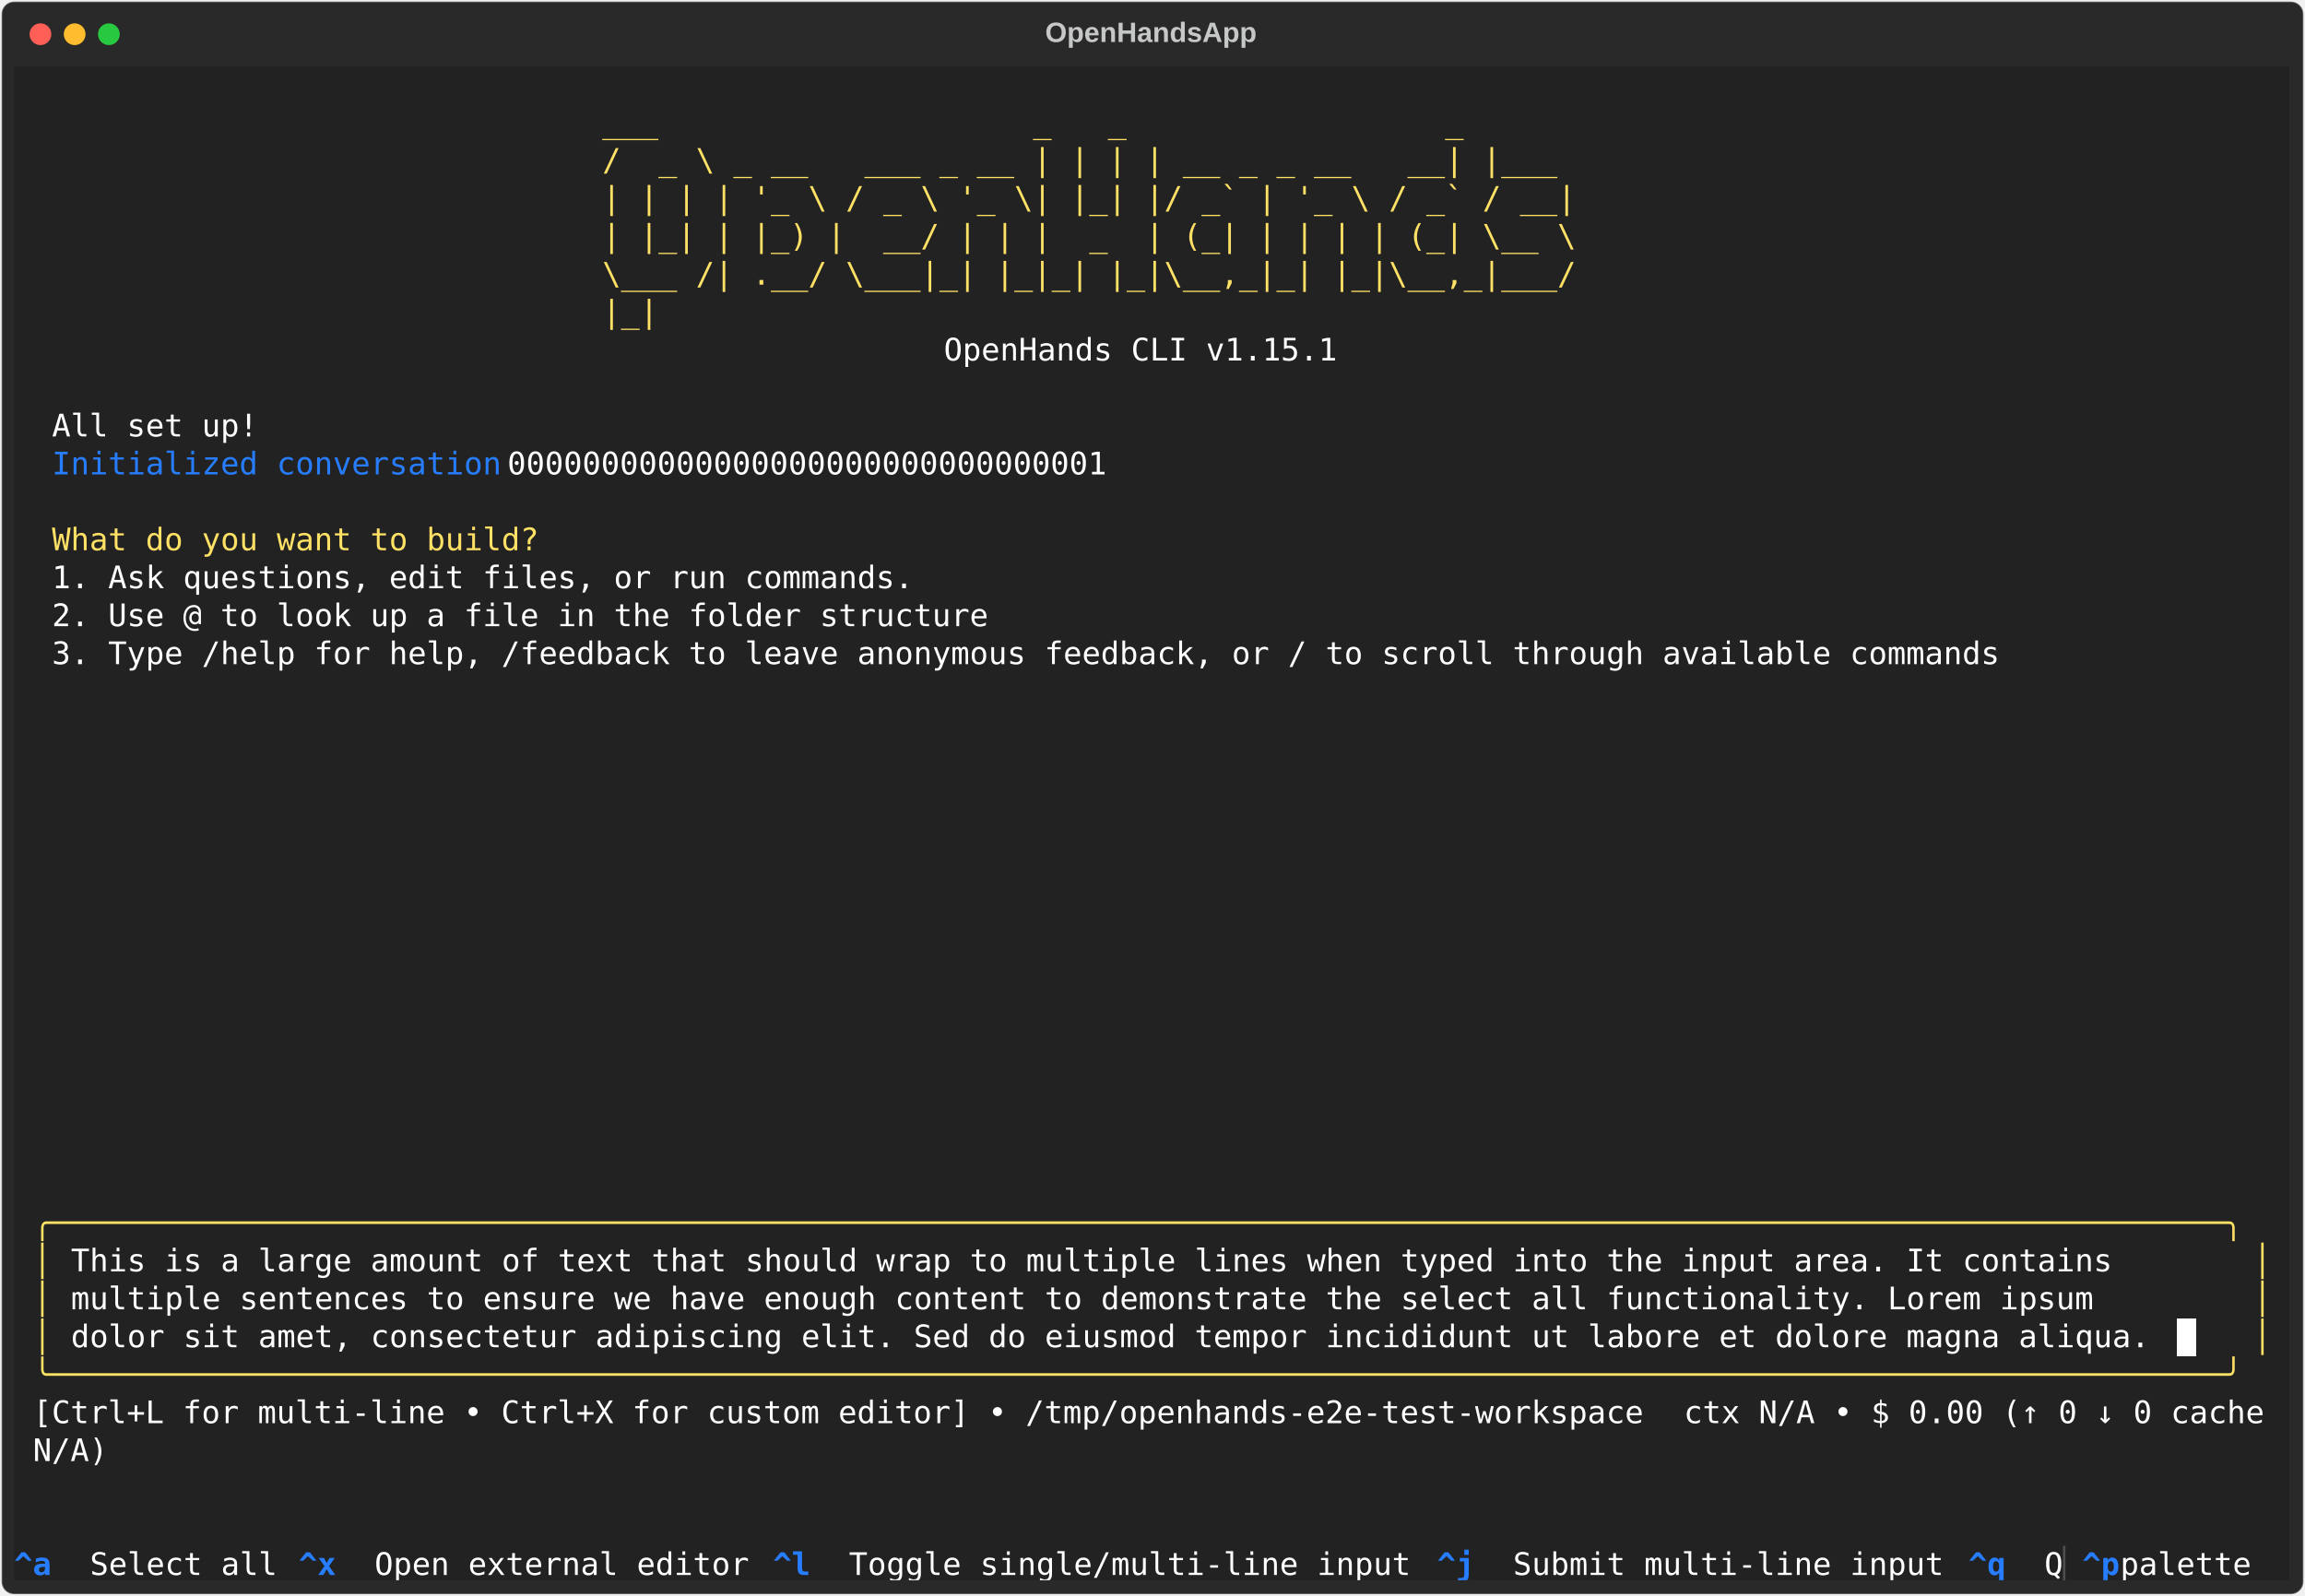
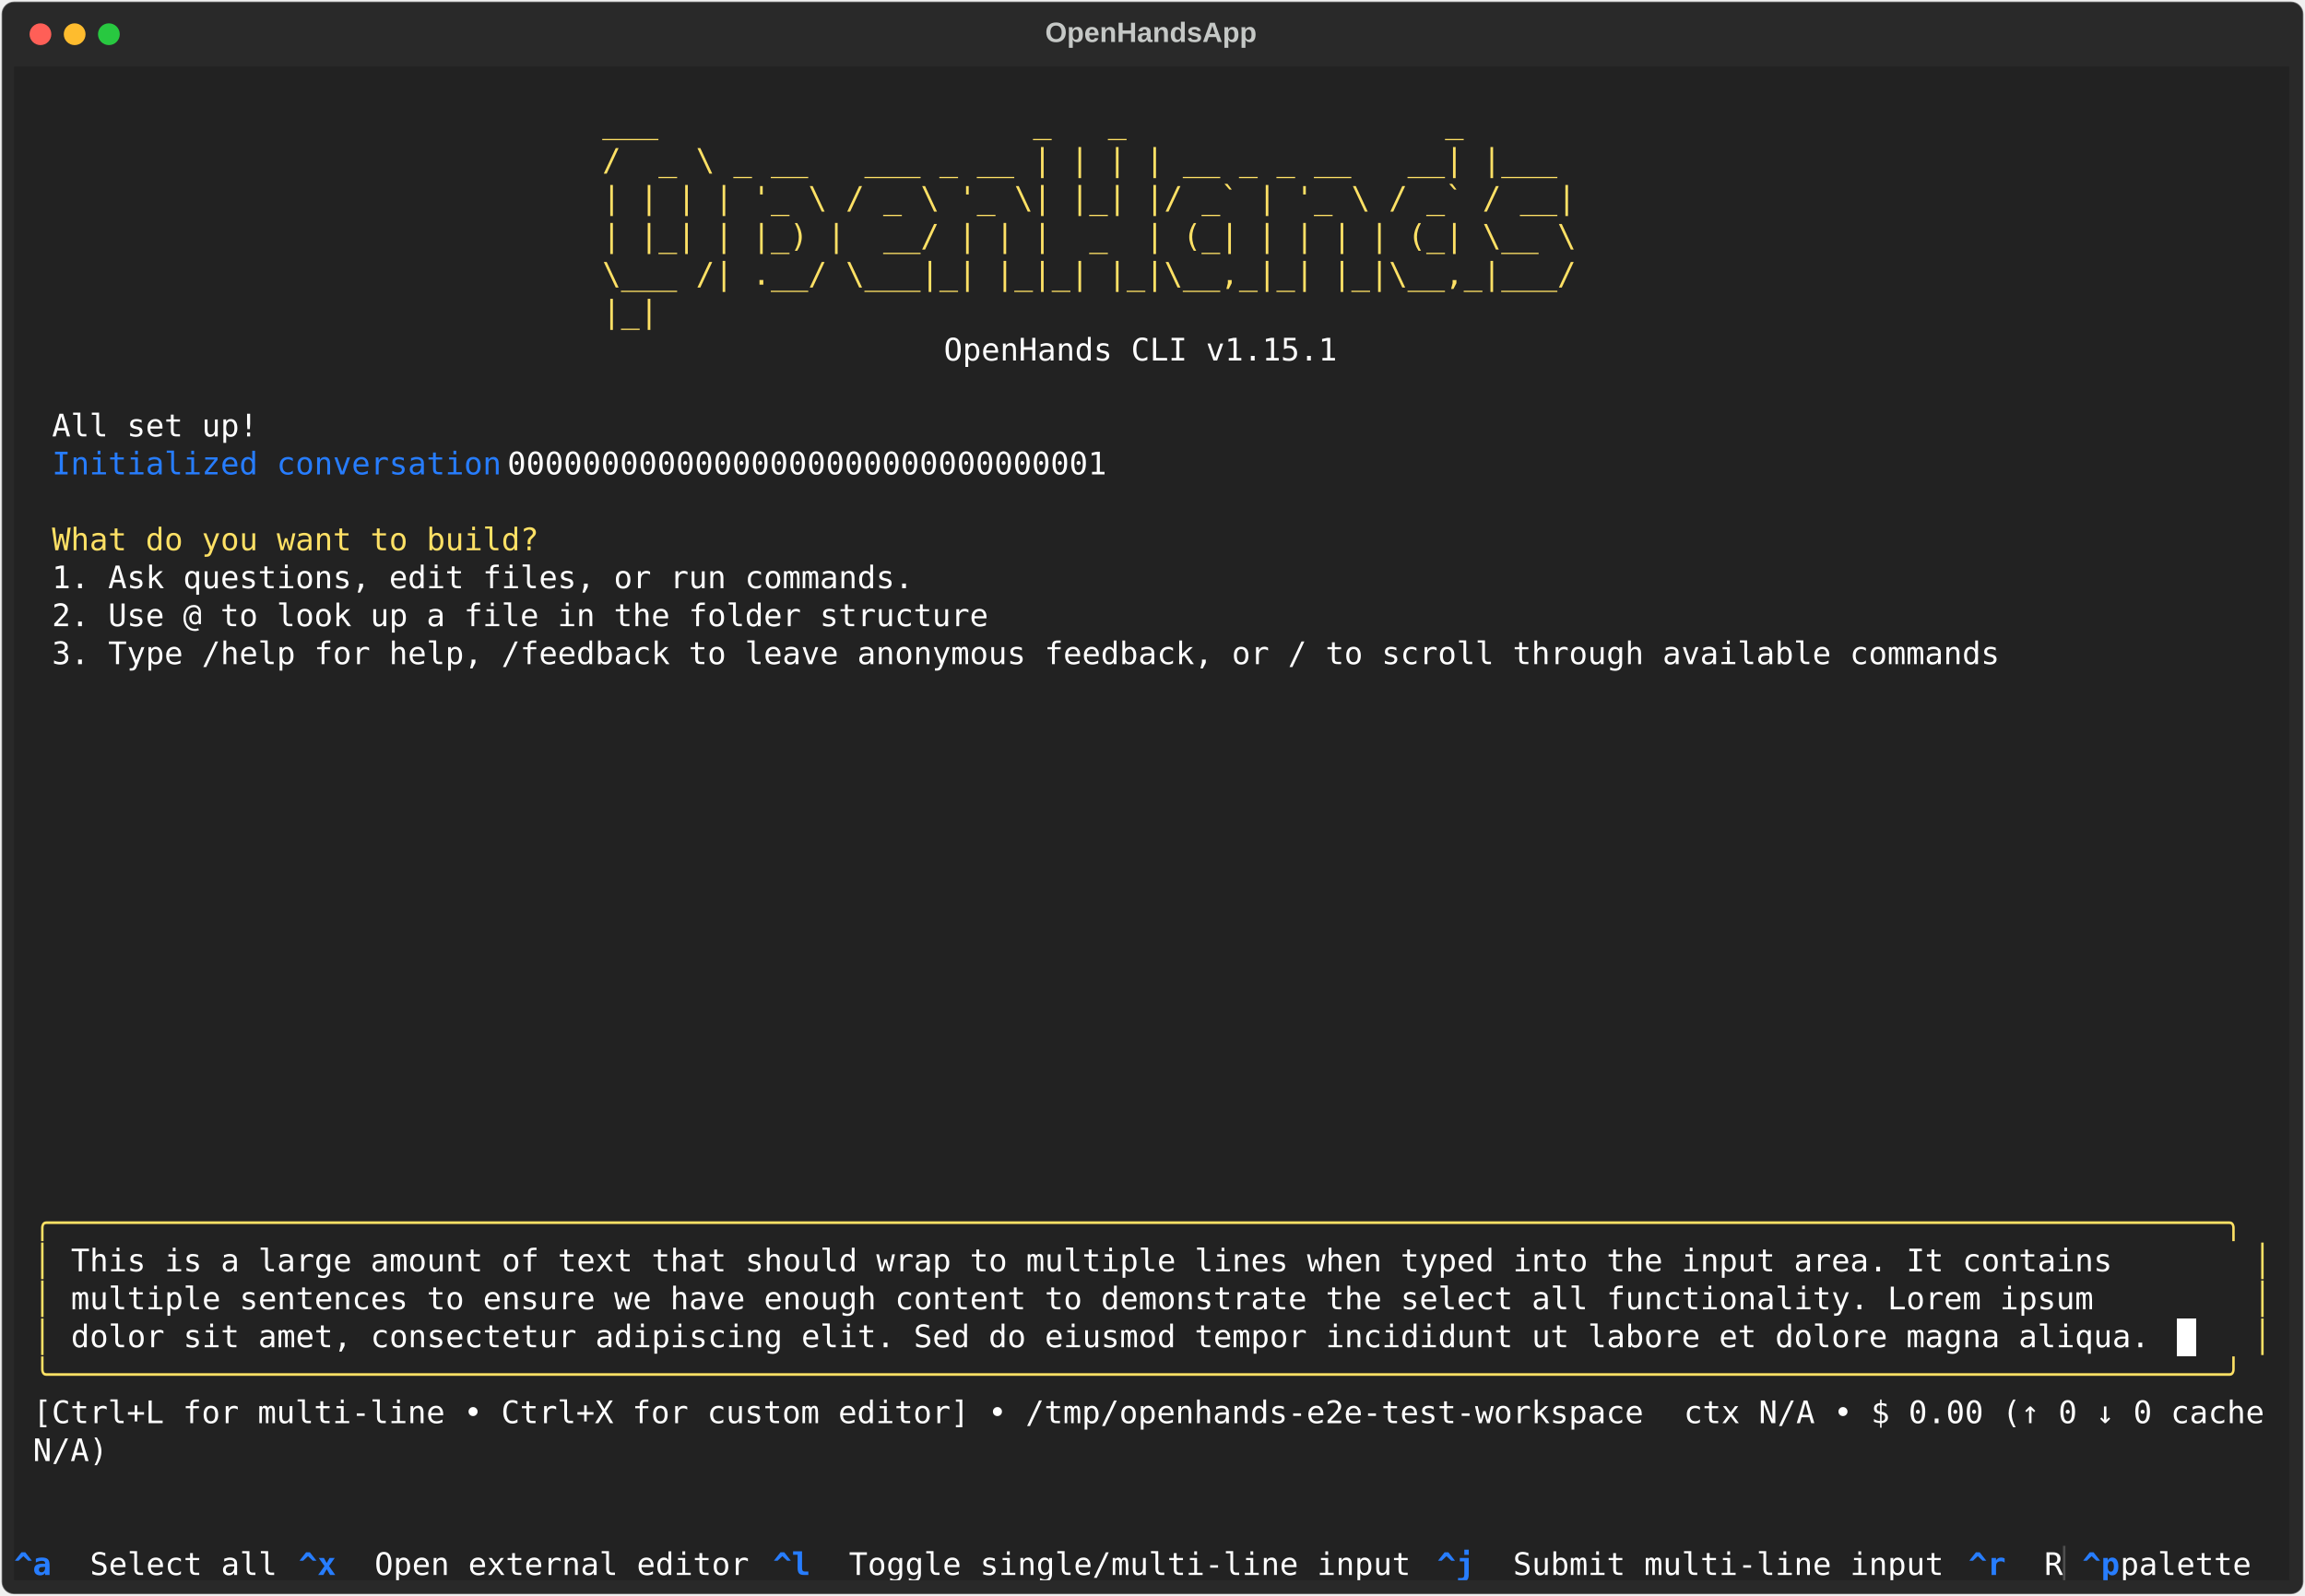
<svg xmlns="http://www.w3.org/2000/svg" class="rich-terminal" viewBox="0 0 1482 1026.0">
  <style>

    @font-face {
        font-family: "Fira Code";
        src: local("FiraCode-Regular"),
                url("https://cdnjs.cloudflare.com/ajax/libs/firacode/6.2.0/woff2/FiraCode-Regular.woff2") format("woff2"),
                url("https://cdnjs.cloudflare.com/ajax/libs/firacode/6.2.0/woff/FiraCode-Regular.woff") format("woff");
        font-style: normal;
        font-weight: 400;
    }
    @font-face {
        font-family: "Fira Code";
        src: local("FiraCode-Bold"),
                url("https://cdnjs.cloudflare.com/ajax/libs/firacode/6.2.0/woff2/FiraCode-Bold.woff2") format("woff2"),
                url("https://cdnjs.cloudflare.com/ajax/libs/firacode/6.2.0/woff/FiraCode-Bold.woff") format("woff");
        font-style: bold;
        font-weight: 700;
    }

    .terminal-matrix {
        font-family: Fira Code, monospace;
        font-size: 20px;
        line-height: 24.4px;
        font-variant-east-asian: full-width;
    }

    .terminal-title {
        font-size: 18px;
        font-weight: bold;
        font-family: arial;
    }

    .terminal-r1 { fill: #c5c8c6 }
.terminal-r2 { fill: #ffe165 }
.terminal-r3 { fill: #ffffff }
.terminal-r4 { fill: #277dff }
.terminal-r5 { fill: #fee165 }
.terminal-r6 { fill: #222222 }
.terminal-r7 { fill: #277dff;font-weight: bold }
.terminal-r8 { fill: #4e4e4e }
    </style>
  <defs>
    <clipPath id="terminal-clip-terminal">
      <rect x="0" y="0" width="1463.0" height="975.0" />
    </clipPath>
    <clipPath id="terminal-line-0">
      <rect x="0" y="1.5" width="1464" height="24.65" />
    </clipPath>
    <clipPath id="terminal-line-1">
      <rect x="0" y="25.9" width="1464" height="24.65" />
    </clipPath>
    <clipPath id="terminal-line-2">
      <rect x="0" y="50.3" width="1464" height="24.65" />
    </clipPath>
    <clipPath id="terminal-line-3">
      <rect x="0" y="74.7" width="1464" height="24.65" />
    </clipPath>
    <clipPath id="terminal-line-4">
      <rect x="0" y="99.1" width="1464" height="24.65" />
    </clipPath>
    <clipPath id="terminal-line-5">
      <rect x="0" y="123.5" width="1464" height="24.65" />
    </clipPath>
    <clipPath id="terminal-line-6">
      <rect x="0" y="147.9" width="1464" height="24.65" />
    </clipPath>
    <clipPath id="terminal-line-7">
      <rect x="0" y="172.3" width="1464" height="24.65" />
    </clipPath>
    <clipPath id="terminal-line-8">
      <rect x="0" y="196.7" width="1464" height="24.65" />
    </clipPath>
    <clipPath id="terminal-line-9">
      <rect x="0" y="221.1" width="1464" height="24.65" />
    </clipPath>
    <clipPath id="terminal-line-10">
      <rect x="0" y="245.5" width="1464" height="24.65" />
    </clipPath>
    <clipPath id="terminal-line-11">
      <rect x="0" y="269.9" width="1464" height="24.65" />
    </clipPath>
    <clipPath id="terminal-line-12">
      <rect x="0" y="294.3" width="1464" height="24.65" />
    </clipPath>
    <clipPath id="terminal-line-13">
      <rect x="0" y="318.7" width="1464" height="24.65" />
    </clipPath>
    <clipPath id="terminal-line-14">
      <rect x="0" y="343.1" width="1464" height="24.65" />
    </clipPath>
    <clipPath id="terminal-line-15">
      <rect x="0" y="367.5" width="1464" height="24.65" />
    </clipPath>
    <clipPath id="terminal-line-16">
      <rect x="0" y="391.9" width="1464" height="24.65" />
    </clipPath>
    <clipPath id="terminal-line-17">
      <rect x="0" y="416.3" width="1464" height="24.65" />
    </clipPath>
    <clipPath id="terminal-line-18">
      <rect x="0" y="440.7" width="1464" height="24.65" />
    </clipPath>
    <clipPath id="terminal-line-19">
      <rect x="0" y="465.1" width="1464" height="24.65" />
    </clipPath>
    <clipPath id="terminal-line-20">
      <rect x="0" y="489.5" width="1464" height="24.65" />
    </clipPath>
    <clipPath id="terminal-line-21">
      <rect x="0" y="513.9" width="1464" height="24.65" />
    </clipPath>
    <clipPath id="terminal-line-22">
      <rect x="0" y="538.3" width="1464" height="24.65" />
    </clipPath>
    <clipPath id="terminal-line-23">
      <rect x="0" y="562.7" width="1464" height="24.65" />
    </clipPath>
    <clipPath id="terminal-line-24">
      <rect x="0" y="587.1" width="1464" height="24.65" />
    </clipPath>
    <clipPath id="terminal-line-25">
      <rect x="0" y="611.5" width="1464" height="24.65" />
    </clipPath>
    <clipPath id="terminal-line-26">
      <rect x="0" y="635.9" width="1464" height="24.65" />
    </clipPath>
    <clipPath id="terminal-line-27">
      <rect x="0" y="660.3" width="1464" height="24.65" />
    </clipPath>
    <clipPath id="terminal-line-28">
      <rect x="0" y="684.7" width="1464" height="24.65" />
    </clipPath>
    <clipPath id="terminal-line-29">
      <rect x="0" y="709.1" width="1464" height="24.65" />
    </clipPath>
    <clipPath id="terminal-line-30">
      <rect x="0" y="733.5" width="1464" height="24.65" />
    </clipPath>
    <clipPath id="terminal-line-31">
      <rect x="0" y="757.9" width="1464" height="24.65" />
    </clipPath>
    <clipPath id="terminal-line-32">
      <rect x="0" y="782.3" width="1464" height="24.65" />
    </clipPath>
    <clipPath id="terminal-line-33">
      <rect x="0" y="806.7" width="1464" height="24.65" />
    </clipPath>
    <clipPath id="terminal-line-34">
      <rect x="0" y="831.1" width="1464" height="24.65" />
    </clipPath>
    <clipPath id="terminal-line-35">
      <rect x="0" y="855.5" width="1464" height="24.65" />
    </clipPath>
    <clipPath id="terminal-line-36">
      <rect x="0" y="879.9" width="1464" height="24.65" />
    </clipPath>
    <clipPath id="terminal-line-37">
      <rect x="0" y="904.3" width="1464" height="24.65" />
    </clipPath>
    <clipPath id="terminal-line-38">
      <rect x="0" y="928.7" width="1464" height="24.65" />
    </clipPath>
  </defs>
  <rect fill="#292929" stroke="rgba(255,255,255,0.35)" stroke-width="1" x="1" y="1" width="1480" height="1024" rx="8" />
  <text class="terminal-title" fill="#c5c8c6" text-anchor="middle" x="740" y="27">OpenHandsApp</text>
  <g transform="translate(26,22)">
    <circle cx="0" cy="0" r="7" fill="#ff5f57" />
    <circle cx="22" cy="0" r="7" fill="#febc2e" />
    <circle cx="44" cy="0" r="7" fill="#28c840" />
  </g>
  <g transform="translate(9, 41)" clip-path="url(#terminal-clip-terminal)">
    <rect fill="#222222" x="0" y="1.5" width="1464" height="24.65" shape-rendering="crispEdges" />
    <rect fill="#222222" x="0" y="25.9" width="378.2" height="24.65" shape-rendering="crispEdges" />
    <rect fill="#222222" x="378.2" y="25.9" width="695.4" height="24.65" shape-rendering="crispEdges" />
    <rect fill="#222222" x="1073.6" y="25.9" width="390.4" height="24.65" shape-rendering="crispEdges" />
    <rect fill="#222222" x="0" y="50.3" width="378.2" height="24.65" shape-rendering="crispEdges" />
    <rect fill="#222222" x="378.2" y="50.3" width="695.4" height="24.65" shape-rendering="crispEdges" />
    <rect fill="#222222" x="1073.6" y="50.3" width="390.4" height="24.65" shape-rendering="crispEdges" />
    <rect fill="#222222" x="0" y="74.7" width="378.2" height="24.65" shape-rendering="crispEdges" />
    <rect fill="#222222" x="378.2" y="74.7" width="695.4" height="24.65" shape-rendering="crispEdges" />
    <rect fill="#222222" x="1073.6" y="74.7" width="390.4" height="24.65" shape-rendering="crispEdges" />
    <rect fill="#222222" x="0" y="99.1" width="378.2" height="24.65" shape-rendering="crispEdges" />
    <rect fill="#222222" x="378.2" y="99.1" width="695.4" height="24.65" shape-rendering="crispEdges" />
    <rect fill="#222222" x="1073.6" y="99.1" width="390.4" height="24.65" shape-rendering="crispEdges" />
    <rect fill="#222222" x="0" y="123.5" width="378.2" height="24.65" shape-rendering="crispEdges" />
    <rect fill="#222222" x="378.2" y="123.5" width="695.4" height="24.65" shape-rendering="crispEdges" />
    <rect fill="#222222" x="1073.6" y="123.5" width="390.4" height="24.65" shape-rendering="crispEdges" />
    <rect fill="#222222" x="0" y="147.9" width="378.2" height="24.65" shape-rendering="crispEdges" />
    <rect fill="#222222" x="378.2" y="147.9" width="695.4" height="24.65" shape-rendering="crispEdges" />
    <rect fill="#222222" x="1073.6" y="147.9" width="390.4" height="24.65" shape-rendering="crispEdges" />
    <rect fill="#222222" x="0" y="172.3" width="597.8" height="24.65" shape-rendering="crispEdges" />
    <rect fill="#222222" x="597.8" y="172.3" width="256.2" height="24.65" shape-rendering="crispEdges" />
    <rect fill="#222222" x="854" y="172.3" width="610" height="24.65" shape-rendering="crispEdges" />
    <rect fill="#222222" x="0" y="196.7" width="1464" height="24.65" shape-rendering="crispEdges" />
    <rect fill="#222222" x="0" y="221.1" width="24.4" height="24.65" shape-rendering="crispEdges" />
    <rect fill="#222222" x="24.4" y="221.1" width="134.2" height="24.65" shape-rendering="crispEdges" />
    <rect fill="#222222" x="158.6" y="221.1" width="1305.4" height="24.65" shape-rendering="crispEdges" />
    <rect fill="#222222" x="0" y="245.5" width="24.4" height="24.65" shape-rendering="crispEdges" />
    <rect fill="#222222" x="24.4" y="245.5" width="292.8" height="24.65" shape-rendering="crispEdges" />
    <rect fill="#222222" x="317.2" y="245.5" width="402.6" height="24.65" shape-rendering="crispEdges" />
    <rect fill="#222222" x="719.8" y="245.5" width="744.2" height="24.65" shape-rendering="crispEdges" />
    <rect fill="#222222" x="0" y="269.9" width="1464" height="24.65" shape-rendering="crispEdges" />
    <rect fill="#222222" x="0" y="294.3" width="24.4" height="24.65" shape-rendering="crispEdges" />
    <rect fill="#222222" x="24.4" y="294.3" width="317.2" height="24.65" shape-rendering="crispEdges" />
    <rect fill="#222222" x="341.6" y="294.3" width="1122.4" height="24.65" shape-rendering="crispEdges" />
    <rect fill="#222222" x="0" y="318.7" width="24.4" height="24.65" shape-rendering="crispEdges" />
    <rect fill="#222222" x="24.4" y="318.7" width="561.2" height="24.65" shape-rendering="crispEdges" />
    <rect fill="#222222" x="585.6" y="318.7" width="878.4" height="24.65" shape-rendering="crispEdges" />
    <rect fill="#222222" x="0" y="343.1" width="24.4" height="24.65" shape-rendering="crispEdges" />
    <rect fill="#222222" x="24.4" y="343.1" width="610" height="24.65" shape-rendering="crispEdges" />
    <rect fill="#222222" x="634.4" y="343.1" width="829.6" height="24.65" shape-rendering="crispEdges" />
    <rect fill="#222222" x="0" y="367.5" width="24.4" height="24.65" shape-rendering="crispEdges" />
    <rect fill="#222222" x="24.4" y="367.5" width="1268.8" height="24.65" shape-rendering="crispEdges" />
    <rect fill="#222222" x="1293.2" y="367.5" width="170.8" height="24.65" shape-rendering="crispEdges" />
    <rect fill="#222222" x="0" y="391.9" width="1464" height="24.65" shape-rendering="crispEdges" />
    <rect fill="#222222" x="0" y="416.3" width="1464" height="24.65" shape-rendering="crispEdges" />
    <rect fill="#222222" x="0" y="440.7" width="1464" height="24.65" shape-rendering="crispEdges" />
    <rect fill="#222222" x="0" y="465.1" width="1464" height="24.65" shape-rendering="crispEdges" />
    <rect fill="#222222" x="0" y="489.5" width="1464" height="24.65" shape-rendering="crispEdges" />
    <rect fill="#222222" x="0" y="513.9" width="1464" height="24.65" shape-rendering="crispEdges" />
    <rect fill="#222222" x="0" y="538.3" width="1464" height="24.65" shape-rendering="crispEdges" />
    <rect fill="#222222" x="0" y="562.7" width="1464" height="24.65" shape-rendering="crispEdges" />
    <rect fill="#222222" x="0" y="587.1" width="1464" height="24.65" shape-rendering="crispEdges" />
    <rect fill="#222222" x="0" y="611.5" width="1464" height="24.65" shape-rendering="crispEdges" />
    <rect fill="#222222" x="0" y="635.9" width="1464" height="24.65" shape-rendering="crispEdges" />
    <rect fill="#222222" x="0" y="660.3" width="1464" height="24.65" shape-rendering="crispEdges" />
    <rect fill="#222222" x="0" y="684.7" width="1464" height="24.65" shape-rendering="crispEdges" />
    <rect fill="#222222" x="0" y="709.1" width="12.2" height="24.65" shape-rendering="crispEdges" />
    <rect fill="#222222" x="12.2" y="709.1" width="12.2" height="24.65" shape-rendering="crispEdges" />
    <rect fill="#222222" x="24.4" y="709.1" width="1439.6" height="24.65" shape-rendering="crispEdges" />
    <rect fill="#222222" x="0" y="733.5" width="12.2" height="24.65" shape-rendering="crispEdges" />
    <rect fill="#222222" x="12.2" y="733.5" width="1439.6" height="24.65" shape-rendering="crispEdges" />
    <rect fill="#222222" x="1451.8" y="733.5" width="12.2" height="24.65" shape-rendering="crispEdges" />
    <rect fill="#222222" x="0" y="757.9" width="12.2" height="24.65" shape-rendering="crispEdges" />
    <rect fill="#222222" x="12.2" y="757.9" width="12.2" height="24.65" shape-rendering="crispEdges" />
    <rect fill="#222222" x="24.4" y="757.9" width="12.2" height="24.65" shape-rendering="crispEdges" />
    <rect fill="#222222" x="36.6" y="757.9" width="1390.8" height="24.65" shape-rendering="crispEdges" />
    <rect fill="#222222" x="1427.4" y="757.9" width="12.2" height="24.65" shape-rendering="crispEdges" />
    <rect fill="#222222" x="1439.6" y="757.9" width="12.2" height="24.65" shape-rendering="crispEdges" />
    <rect fill="#222222" x="1451.8" y="757.9" width="12.2" height="24.65" shape-rendering="crispEdges" />
    <rect fill="#222222" x="0" y="782.3" width="12.2" height="24.65" shape-rendering="crispEdges" />
    <rect fill="#222222" x="12.2" y="782.3" width="12.2" height="24.65" shape-rendering="crispEdges" />
    <rect fill="#222222" x="24.4" y="782.3" width="12.2" height="24.65" shape-rendering="crispEdges" />
    <rect fill="#222222" x="36.6" y="782.3" width="1390.8" height="24.65" shape-rendering="crispEdges" />
    <rect fill="#222222" x="1427.4" y="782.3" width="12.2" height="24.65" shape-rendering="crispEdges" />
    <rect fill="#222222" x="1439.6" y="782.3" width="12.2" height="24.65" shape-rendering="crispEdges" />
    <rect fill="#222222" x="1451.8" y="782.3" width="12.2" height="24.65" shape-rendering="crispEdges" />
    <rect fill="#222222" x="0" y="806.7" width="12.2" height="24.65" shape-rendering="crispEdges" />
    <rect fill="#222222" x="12.2" y="806.7" width="12.2" height="24.65" shape-rendering="crispEdges" />
    <rect fill="#222222" x="24.4" y="806.7" width="12.2" height="24.65" shape-rendering="crispEdges" />
    <rect fill="#222222" x="36.6" y="806.7" width="1354.2" height="24.65" shape-rendering="crispEdges" />
    <rect fill="#ffffff" x="1390.8" y="806.7" width="12.2" height="24.65" shape-rendering="crispEdges" />
    <rect fill="#222222" x="1403" y="806.7" width="24.4" height="24.65" shape-rendering="crispEdges" />
    <rect fill="#222222" x="1427.4" y="806.7" width="12.2" height="24.65" shape-rendering="crispEdges" />
    <rect fill="#222222" x="1439.6" y="806.7" width="12.2" height="24.65" shape-rendering="crispEdges" />
    <rect fill="#222222" x="1451.8" y="806.7" width="12.2" height="24.65" shape-rendering="crispEdges" />
    <rect fill="#222222" x="0" y="831.1" width="12.2" height="24.65" shape-rendering="crispEdges" />
    <rect fill="#222222" x="12.2" y="831.1" width="1439.6" height="24.65" shape-rendering="crispEdges" />
    <rect fill="#222222" x="1451.8" y="831.1" width="12.2" height="24.65" shape-rendering="crispEdges" />
    <rect fill="#222222" x="0" y="855.5" width="12.2" height="24.65" shape-rendering="crispEdges" />
    <rect fill="#222222" x="12.2" y="855.5" width="1061.4" height="24.65" shape-rendering="crispEdges" />
    <rect fill="#222222" x="1073.6" y="855.5" width="378.2" height="24.65" shape-rendering="crispEdges" />
    <rect fill="#222222" x="1451.8" y="855.5" width="12.2" height="24.65" shape-rendering="crispEdges" />
    <rect fill="#222222" x="0" y="879.9" width="12.2" height="24.65" shape-rendering="crispEdges" />
    <rect fill="#222222" x="12.2" y="879.9" width="48.8" height="24.65" shape-rendering="crispEdges" />
    <rect fill="#222222" x="61" y="879.9" width="1403" height="24.65" shape-rendering="crispEdges" />
    <rect fill="#222222" x="0" y="904.3" width="1464" height="24.65" shape-rendering="crispEdges" />
    <rect fill="#222222" x="0" y="928.7" width="1464" height="24.65" shape-rendering="crispEdges" />
    <rect fill="#222222" x="0" y="953.1" width="48.8" height="24.65" shape-rendering="crispEdges" />
    <rect fill="#222222" x="48.8" y="953.1" width="134.2" height="24.65" shape-rendering="crispEdges" />
    <rect fill="#222222" x="183" y="953.1" width="48.8" height="24.65" shape-rendering="crispEdges" />
    <rect fill="#222222" x="231.8" y="953.1" width="256.2" height="24.65" shape-rendering="crispEdges" />
    <rect fill="#222222" x="488" y="953.1" width="48.8" height="24.65" shape-rendering="crispEdges" />
    <rect fill="#222222" x="536.8" y="953.1" width="378.2" height="24.65" shape-rendering="crispEdges" />
    <rect fill="#222222" x="915" y="953.1" width="48.8" height="24.65" shape-rendering="crispEdges" />
    <rect fill="#222222" x="963.8" y="953.1" width="292.8" height="24.65" shape-rendering="crispEdges" />
    <rect fill="#222222" x="1256.6" y="953.1" width="48.8" height="24.65" shape-rendering="crispEdges" />
    <rect fill="#222222" x="1305.4" y="953.1" width="12.2" height="24.65" shape-rendering="crispEdges" />
    <rect fill="#222222" x="1317.6" y="953.1" width="12.2" height="24.65" shape-rendering="crispEdges" />
    <rect fill="#222222" x="1329.8" y="953.1" width="24.4" height="24.65" shape-rendering="crispEdges" />
    <rect fill="#222222" x="1354.2" y="953.1" width="97.6" height="24.65" shape-rendering="crispEdges" />
    <rect fill="#222222" x="1451.8" y="953.1" width="12.2" height="24.65" shape-rendering="crispEdges" />
    <g class="terminal-matrix">
      <text class="terminal-r1" x="1464" y="20" textLength="12.2" clip-path="url(#terminal-line-0)">
</text>
      <text class="terminal-r2" x="378.2" y="44.4" textLength="695.4" clip-path="url(#terminal-line-1)">     ___                    _   _                 _      </text>
      <text class="terminal-r1" x="1464" y="44.4" textLength="12.2" clip-path="url(#terminal-line-1)">
</text>
      <text class="terminal-r2" x="378.2" y="68.8" textLength="695.4" clip-path="url(#terminal-line-2)">    /  _ \ _ __   ___ _ __ | | | | __ _ _ __   __| |___  </text>
      <text class="terminal-r1" x="1464" y="68.8" textLength="12.2" clip-path="url(#terminal-line-2)">
</text>
      <text class="terminal-r2" x="378.2" y="93.2" textLength="695.4" clip-path="url(#terminal-line-3)">    | | | | '_ \ / _ \ '_ \| |_| |/ _` | '_ \ / _` / __| </text>
      <text class="terminal-r1" x="1464" y="93.2" textLength="12.2" clip-path="url(#terminal-line-3)">
</text>
      <text class="terminal-r2" x="378.2" y="117.6" textLength="695.4" clip-path="url(#terminal-line-4)">    | |_| | |_) |  __/ | | |  _  | (_| | | | | (_| \__ \ </text>
      <text class="terminal-r1" x="1464" y="117.6" textLength="12.2" clip-path="url(#terminal-line-4)">
</text>
      <text class="terminal-r2" x="378.2" y="142" textLength="695.4" clip-path="url(#terminal-line-5)">    \___ /| .__/ \___|_| |_|_| |_|\__,_|_| |_|\__,_|___/ </text>
      <text class="terminal-r1" x="1464" y="142" textLength="12.2" clip-path="url(#terminal-line-5)">
</text>
      <text class="terminal-r2" x="378.2" y="166.4" textLength="695.4" clip-path="url(#terminal-line-6)">          |_|                                            </text>
      <text class="terminal-r1" x="1464" y="166.4" textLength="12.2" clip-path="url(#terminal-line-6)">
</text>
      <text class="terminal-r3" x="597.8" y="190.8" textLength="256.2" clip-path="url(#terminal-line-7)">OpenHands CLI v1.15.1</text>
      <text class="terminal-r1" x="1464" y="190.8" textLength="12.2" clip-path="url(#terminal-line-7)">
</text>
      <text class="terminal-r1" x="1464" y="215.2" textLength="12.2" clip-path="url(#terminal-line-8)">
</text>
      <text class="terminal-r3" x="24.4" y="239.6" textLength="134.2" clip-path="url(#terminal-line-9)">All set up!</text>
      <text class="terminal-r1" x="1464" y="239.6" textLength="12.2" clip-path="url(#terminal-line-9)">
</text>
      <text class="terminal-r4" x="24.4" y="264" textLength="292.8" clip-path="url(#terminal-line-10)">Initialized conversation</text>
      <text class="terminal-r3" x="317.2" y="264" textLength="402.6" clip-path="url(#terminal-line-10)"> 00000000000000000000000000000001</text>
      <text class="terminal-r1" x="1464" y="264" textLength="12.2" clip-path="url(#terminal-line-10)">
</text>
      <text class="terminal-r1" x="1464" y="288.4" textLength="12.2" clip-path="url(#terminal-line-11)">
</text>
      <text class="terminal-r2" x="24.4" y="312.8" textLength="317.2" clip-path="url(#terminal-line-12)">What do you want to build?</text>
      <text class="terminal-r1" x="1464" y="312.8" textLength="12.2" clip-path="url(#terminal-line-12)">
</text>
      <text class="terminal-r3" x="24.4" y="337.2" textLength="561.2" clip-path="url(#terminal-line-13)">1. Ask questions, edit files, or run commands.</text>
      <text class="terminal-r1" x="1464" y="337.2" textLength="12.2" clip-path="url(#terminal-line-13)">
</text>
      <text class="terminal-r3" x="24.4" y="361.6" textLength="610" clip-path="url(#terminal-line-14)">2. Use @ to look up a file in the folder structure</text>
      <text class="terminal-r1" x="1464" y="361.6" textLength="12.2" clip-path="url(#terminal-line-14)">
</text>
      <text class="terminal-r3" x="24.4" y="386" textLength="1268.8" clip-path="url(#terminal-line-15)">3. Type /help for help, /feedback to leave anonymous feedback, or / to scroll through available commands</text>
      <text class="terminal-r1" x="1464" y="386" textLength="12.2" clip-path="url(#terminal-line-15)">
</text>
      <text class="terminal-r1" x="1464" y="410.4" textLength="12.2" clip-path="url(#terminal-line-16)">
</text>
      <text class="terminal-r1" x="1464" y="434.8" textLength="12.2" clip-path="url(#terminal-line-17)">
</text>
      <text class="terminal-r1" x="1464" y="459.2" textLength="12.2" clip-path="url(#terminal-line-18)">
</text>
      <text class="terminal-r1" x="1464" y="483.6" textLength="12.2" clip-path="url(#terminal-line-19)">
</text>
      <text class="terminal-r1" x="1464" y="508" textLength="12.2" clip-path="url(#terminal-line-20)">
</text>
      <text class="terminal-r1" x="1464" y="532.4" textLength="12.2" clip-path="url(#terminal-line-21)">
</text>
      <text class="terminal-r1" x="1464" y="556.8" textLength="12.2" clip-path="url(#terminal-line-22)">
</text>
      <text class="terminal-r1" x="1464" y="581.2" textLength="12.2" clip-path="url(#terminal-line-23)">
</text>
      <text class="terminal-r1" x="1464" y="605.6" textLength="12.2" clip-path="url(#terminal-line-24)">
</text>
      <text class="terminal-r1" x="1464" y="630" textLength="12.2" clip-path="url(#terminal-line-25)">
</text>
      <text class="terminal-r1" x="1464" y="654.4" textLength="12.2" clip-path="url(#terminal-line-26)">
</text>
      <text class="terminal-r1" x="1464" y="678.8" textLength="12.2" clip-path="url(#terminal-line-27)">
</text>
      <text class="terminal-r1" x="1464" y="703.2" textLength="12.2" clip-path="url(#terminal-line-28)">
</text>
      <text class="terminal-r1" x="1464" y="727.6" textLength="12.2" clip-path="url(#terminal-line-29)">
</text>
      <text class="terminal-r5" x="12.2" y="752" textLength="1439.6" clip-path="url(#terminal-line-30)">╭────────────────────────────────────────────────────────────────────────────────────────────────────────────────────╮</text>
      <text class="terminal-r1" x="1464" y="752" textLength="12.2" clip-path="url(#terminal-line-30)">
</text>
      <text class="terminal-r5" x="12.2" y="776.4" textLength="12.2" clip-path="url(#terminal-line-31)">│</text>
      <text class="terminal-r3" x="36.6" y="776.4" textLength="1390.8" clip-path="url(#terminal-line-31)">This is a large amount of text that should wrap to multiple lines when typed into the input area. It contains     </text>
      <text class="terminal-r5" x="1439.6" y="776.4" textLength="12.2" clip-path="url(#terminal-line-31)">│</text>
      <text class="terminal-r1" x="1464" y="776.4" textLength="12.2" clip-path="url(#terminal-line-31)">
</text>
      <text class="terminal-r5" x="12.2" y="800.8" textLength="12.2" clip-path="url(#terminal-line-32)">│</text>
      <text class="terminal-r3" x="36.6" y="800.8" textLength="1390.8" clip-path="url(#terminal-line-32)">multiple sentences to ensure we have enough content to demonstrate the select all functionality. Lorem ipsum      </text>
      <text class="terminal-r5" x="1439.6" y="800.8" textLength="12.2" clip-path="url(#terminal-line-32)">│</text>
      <text class="terminal-r1" x="1464" y="800.8" textLength="12.2" clip-path="url(#terminal-line-32)">
</text>
      <text class="terminal-r5" x="12.2" y="825.2" textLength="12.2" clip-path="url(#terminal-line-33)">│</text>
      <text class="terminal-r3" x="36.6" y="825.2" textLength="1354.2" clip-path="url(#terminal-line-33)">dolor sit amet, consectetur adipiscing elit. Sed do eiusmod tempor incididunt ut labore et dolore magna aliqua.</text>
      <text class="terminal-r5" x="1439.6" y="825.2" textLength="12.2" clip-path="url(#terminal-line-33)">│</text>
      <text class="terminal-r1" x="1464" y="825.2" textLength="12.2" clip-path="url(#terminal-line-33)">
</text>
      <text class="terminal-r5" x="12.2" y="849.6" textLength="1439.6" clip-path="url(#terminal-line-34)">╰────────────────────────────────────────────────────────────────────────────────────────────────────────────────────╯</text>
      <text class="terminal-r1" x="1464" y="849.6" textLength="12.2" clip-path="url(#terminal-line-34)">
</text>
      <text class="terminal-r3" x="12.2" y="874" textLength="1061.4" clip-path="url(#terminal-line-35)">[Ctrl+L for multi-line • Ctrl+X for custom editor] • /tmp/openhands-e2e-test-workspace </text>
      <text class="terminal-r3" x="1073.6" y="874" textLength="378.2" clip-path="url(#terminal-line-35)">ctx N/A • $ 0.00 (↑ 0 ↓ 0 cache</text>
      <text class="terminal-r1" x="1464" y="874" textLength="12.2" clip-path="url(#terminal-line-35)">
</text>
      <text class="terminal-r3" x="12.2" y="898.4" textLength="48.8" clip-path="url(#terminal-line-36)">N/A)</text>
      <text class="terminal-r1" x="1464" y="898.4" textLength="12.2" clip-path="url(#terminal-line-36)">
</text>
      <text class="terminal-r1" x="1464" y="922.8" textLength="12.2" clip-path="url(#terminal-line-37)">
</text>
      <text class="terminal-r1" x="1464" y="947.2" textLength="12.2" clip-path="url(#terminal-line-38)">
</text>
      <text class="terminal-r7" x="0" y="971.6" textLength="48.8" clip-path="url(#terminal-line-39)"> ^a </text>
      <text class="terminal-r3" x="48.8" y="971.6" textLength="134.2" clip-path="url(#terminal-line-39)">Select all </text>
      <text class="terminal-r7" x="183" y="971.6" textLength="48.8" clip-path="url(#terminal-line-39)"> ^x </text>
      <text class="terminal-r3" x="231.8" y="971.6" textLength="256.2" clip-path="url(#terminal-line-39)">Open external editor </text>
      <text class="terminal-r7" x="488" y="971.6" textLength="48.8" clip-path="url(#terminal-line-39)"> ^l </text>
      <text class="terminal-r3" x="536.8" y="971.6" textLength="378.2" clip-path="url(#terminal-line-39)">Toggle single/multi-line input </text>
      <text class="terminal-r7" x="915" y="971.6" textLength="48.8" clip-path="url(#terminal-line-39)"> ^j </text>
      <text class="terminal-r3" x="963.8" y="971.6" textLength="292.8" clip-path="url(#terminal-line-39)">Submit multi-line input </text>
-       <text class="terminal-r7" x="1256.6" y="971.6" textLength="48.8" clip-path="url(#terminal-line-39)"> ^q </text>
-       <text class="terminal-r3" x="1305.4" y="971.6" textLength="12.2" clip-path="url(#terminal-line-39)">Q</text>
+       <text class="terminal-r7" x="1256.6" y="971.6" textLength="48.8" clip-path="url(#terminal-line-39)"> ^r </text>
+       <text class="terminal-r3" x="1305.4" y="971.6" textLength="12.2" clip-path="url(#terminal-line-39)">R</text>
      <text class="terminal-r8" x="1317.6" y="971.6" textLength="12.2" clip-path="url(#terminal-line-39)">▏</text>
      <text class="terminal-r7" x="1329.8" y="971.6" textLength="24.4" clip-path="url(#terminal-line-39)">^p</text>
      <text class="terminal-r3" x="1354.2" y="971.6" textLength="97.6" clip-path="url(#terminal-line-39)"> palette</text>
    </g>
  </g>
</svg>
